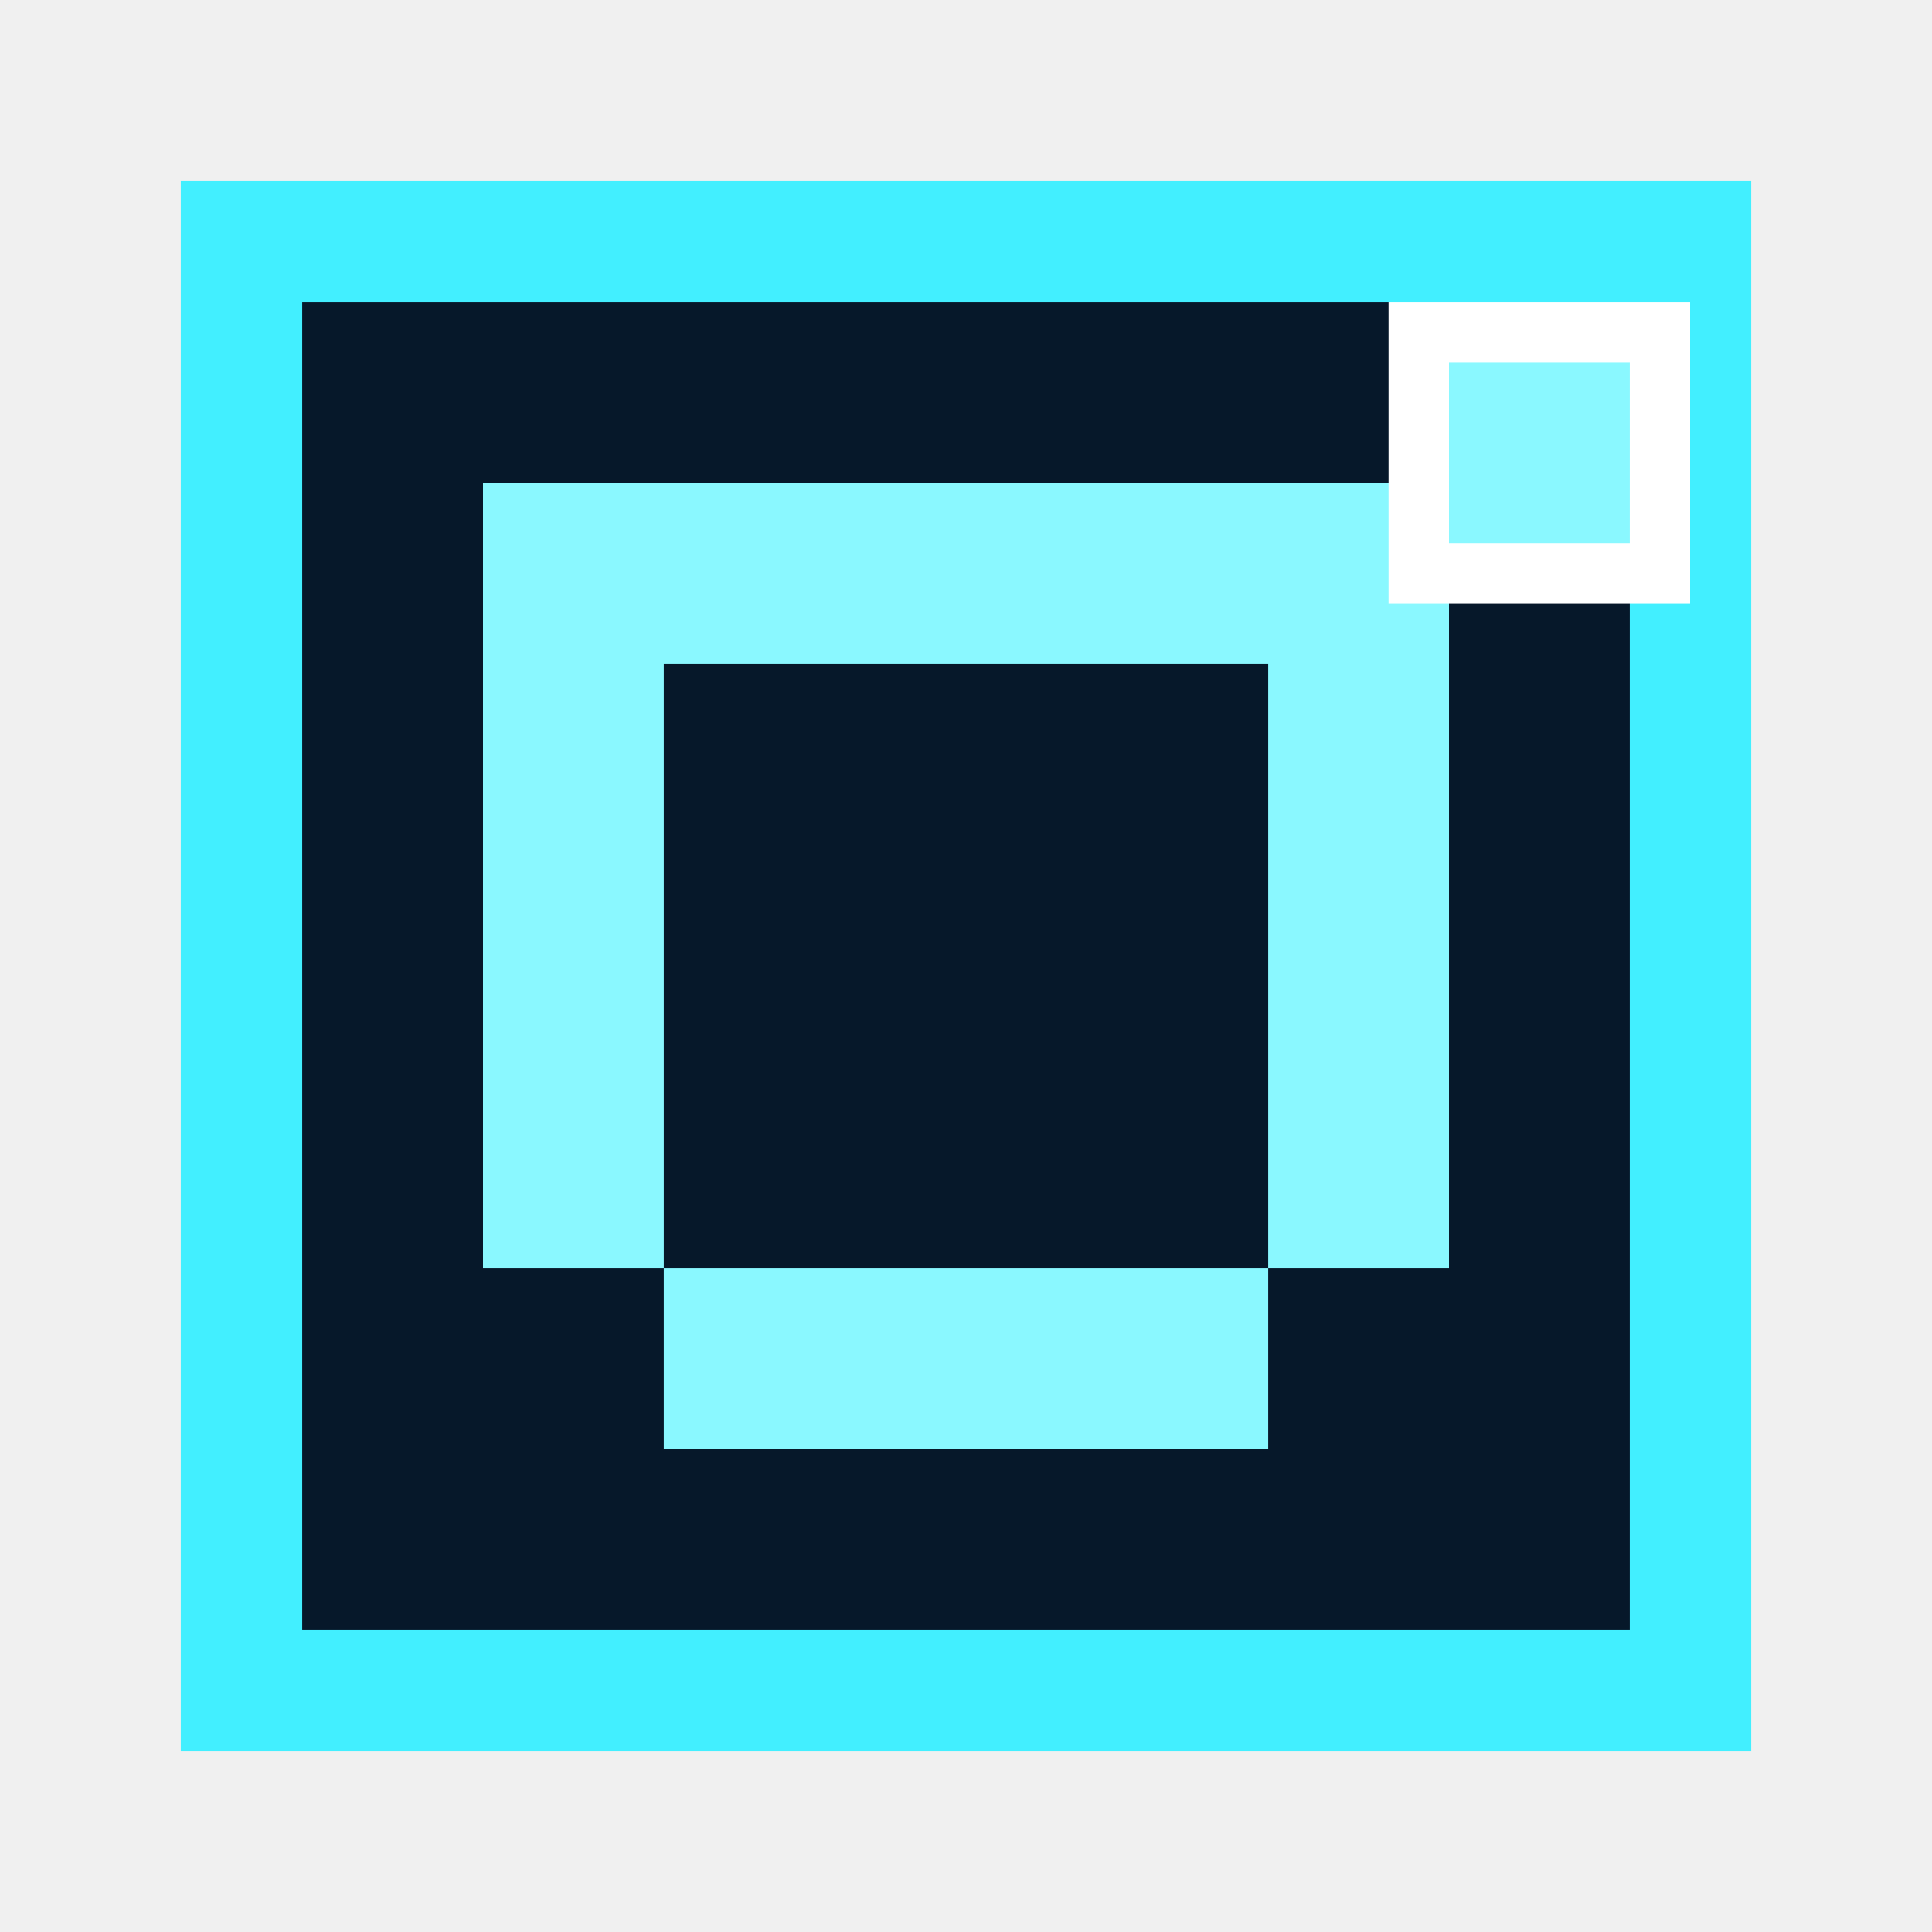
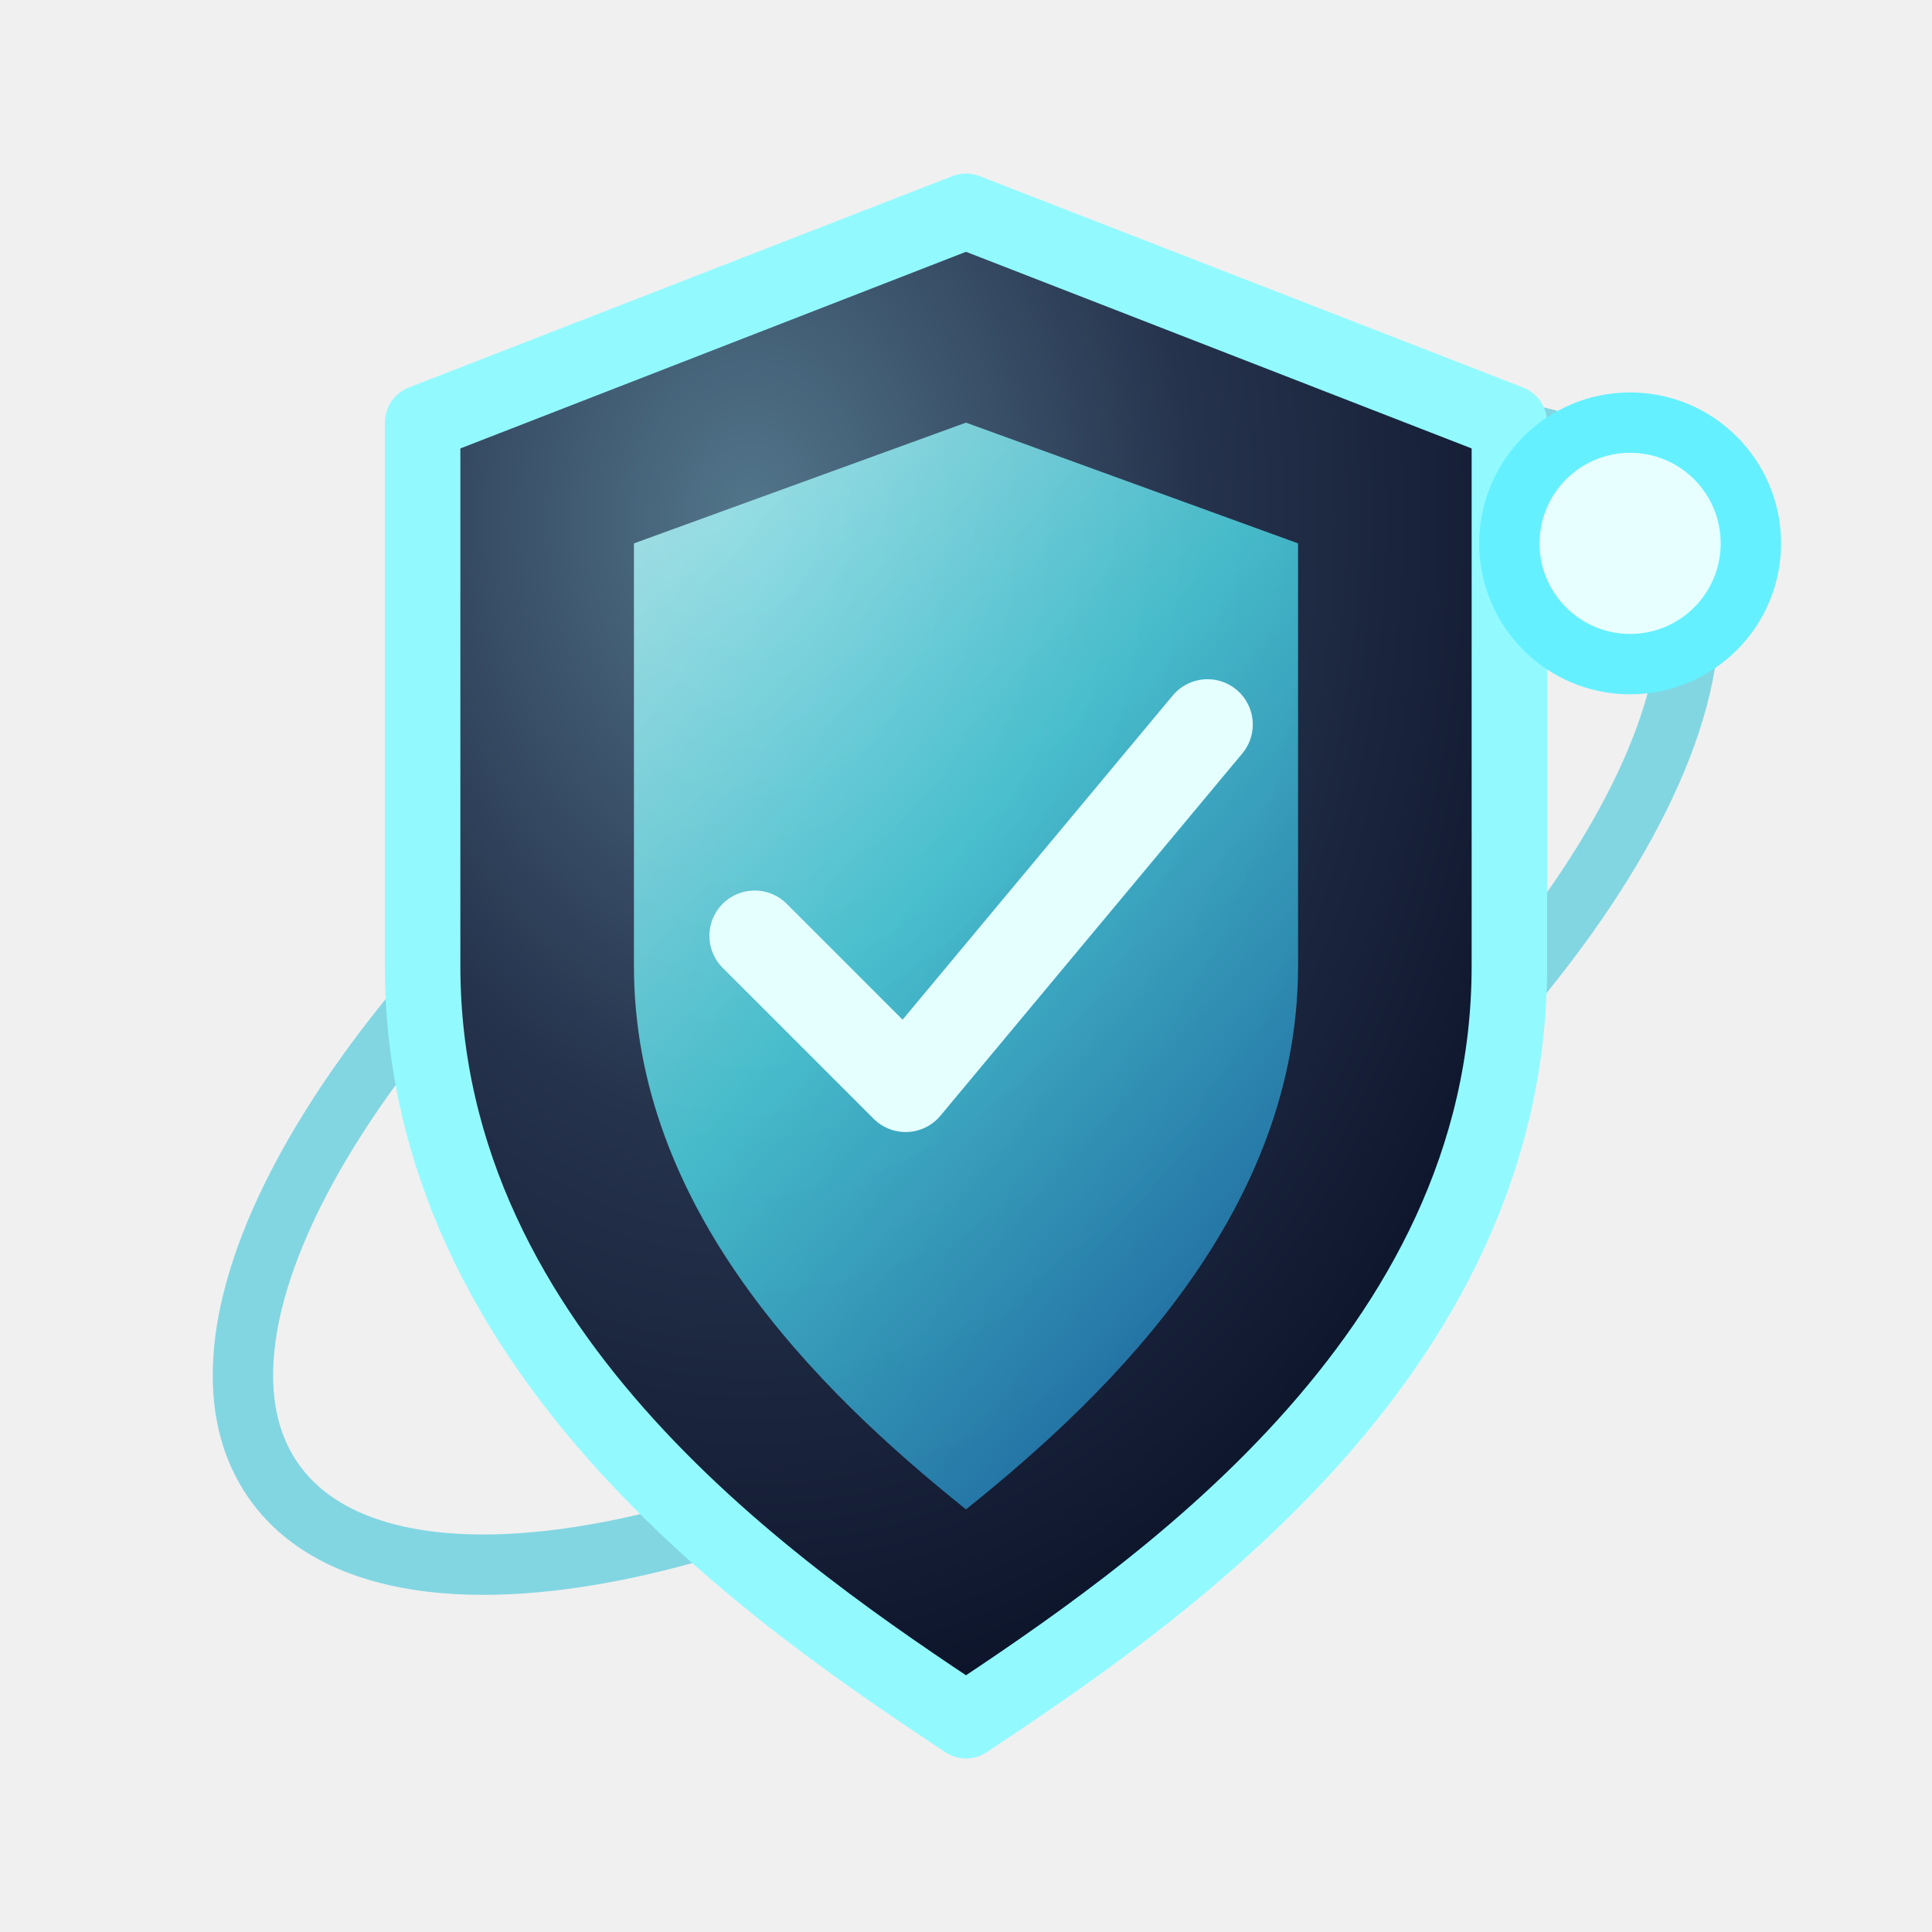
- <svg xmlns="http://www.w3.org/2000/svg" width="32" height="32" viewBox="0 0 32 32" shape-rendering="crispEdges">
-   <rect x="4" y="4" width="24" height="24" fill="#06182a" stroke="#42efff" stroke-width="2" />
-   <rect x="8" y="8" width="16" height="3" fill="#8af8ff" />
-   <rect x="8" y="11" width="3" height="10" fill="#8af8ff" />
-   <rect x="21" y="11" width="3" height="10" fill="#8af8ff" />
-   <rect x="11" y="21" width="10" height="3" fill="#8af8ff" />
-   <rect x="23" y="5" width="5" height="5" fill="#fff" />
-   <rect x="24" y="6" width="3" height="3" fill="#8af8ff" />
+ <svg xmlns="http://www.w3.org/2000/svg" width="128" height="128" viewBox="0 0 32 32" fill="none" stroke-linecap="round" stroke-linejoin="round">
+   <defs>
+     <radialGradient id="body" cx=".3" cy=".2" r=".85">
+       <stop stop-color="#52768b" />
+       <stop offset=".48" stop-color="#26334d" />
+       <stop offset="1" stop-color="#0a1127" />
+     </radialGradient>
+     <linearGradient id="cyan" x1="0" y1="0" x2=".7" y2="1">
+       <stop offset="0" stop-color="#c3ffff" />
+       <stop offset="0.5" stop-color="#4edce9" />
+       <stop offset="1" stop-color="#217dba" />
+     </linearGradient>
+   </defs>
+   <g transform="scale(.5)">
+     <ellipse cx="32" cy="33" rx="28" ry="12" transform="rotate(-35 32 33)" fill="none" stroke="#53cbdc" stroke-width="2" opacity=".7" />
+     <path d="m32 7 18 7v18c0 13-12 21-18 25-6-4-18-12-18-25V14Z" fill="url(#body)" stroke="#92faff" stroke-width="2.5" />
+     <path d="m32 14 11 4v14c0 8-6 14-11 18-5-4-11-10-11-18V18Z" fill="url(#cyan)" opacity=".8" />
+     <path d="m25 31 5 5 10-12" fill="none" stroke="#e5ffff" stroke-width="3" />
+     <circle cx="54" cy="18" r="4" fill="#e8ffff" stroke="#65f0ff" stroke-width="2" />
+   </g>
</svg>
